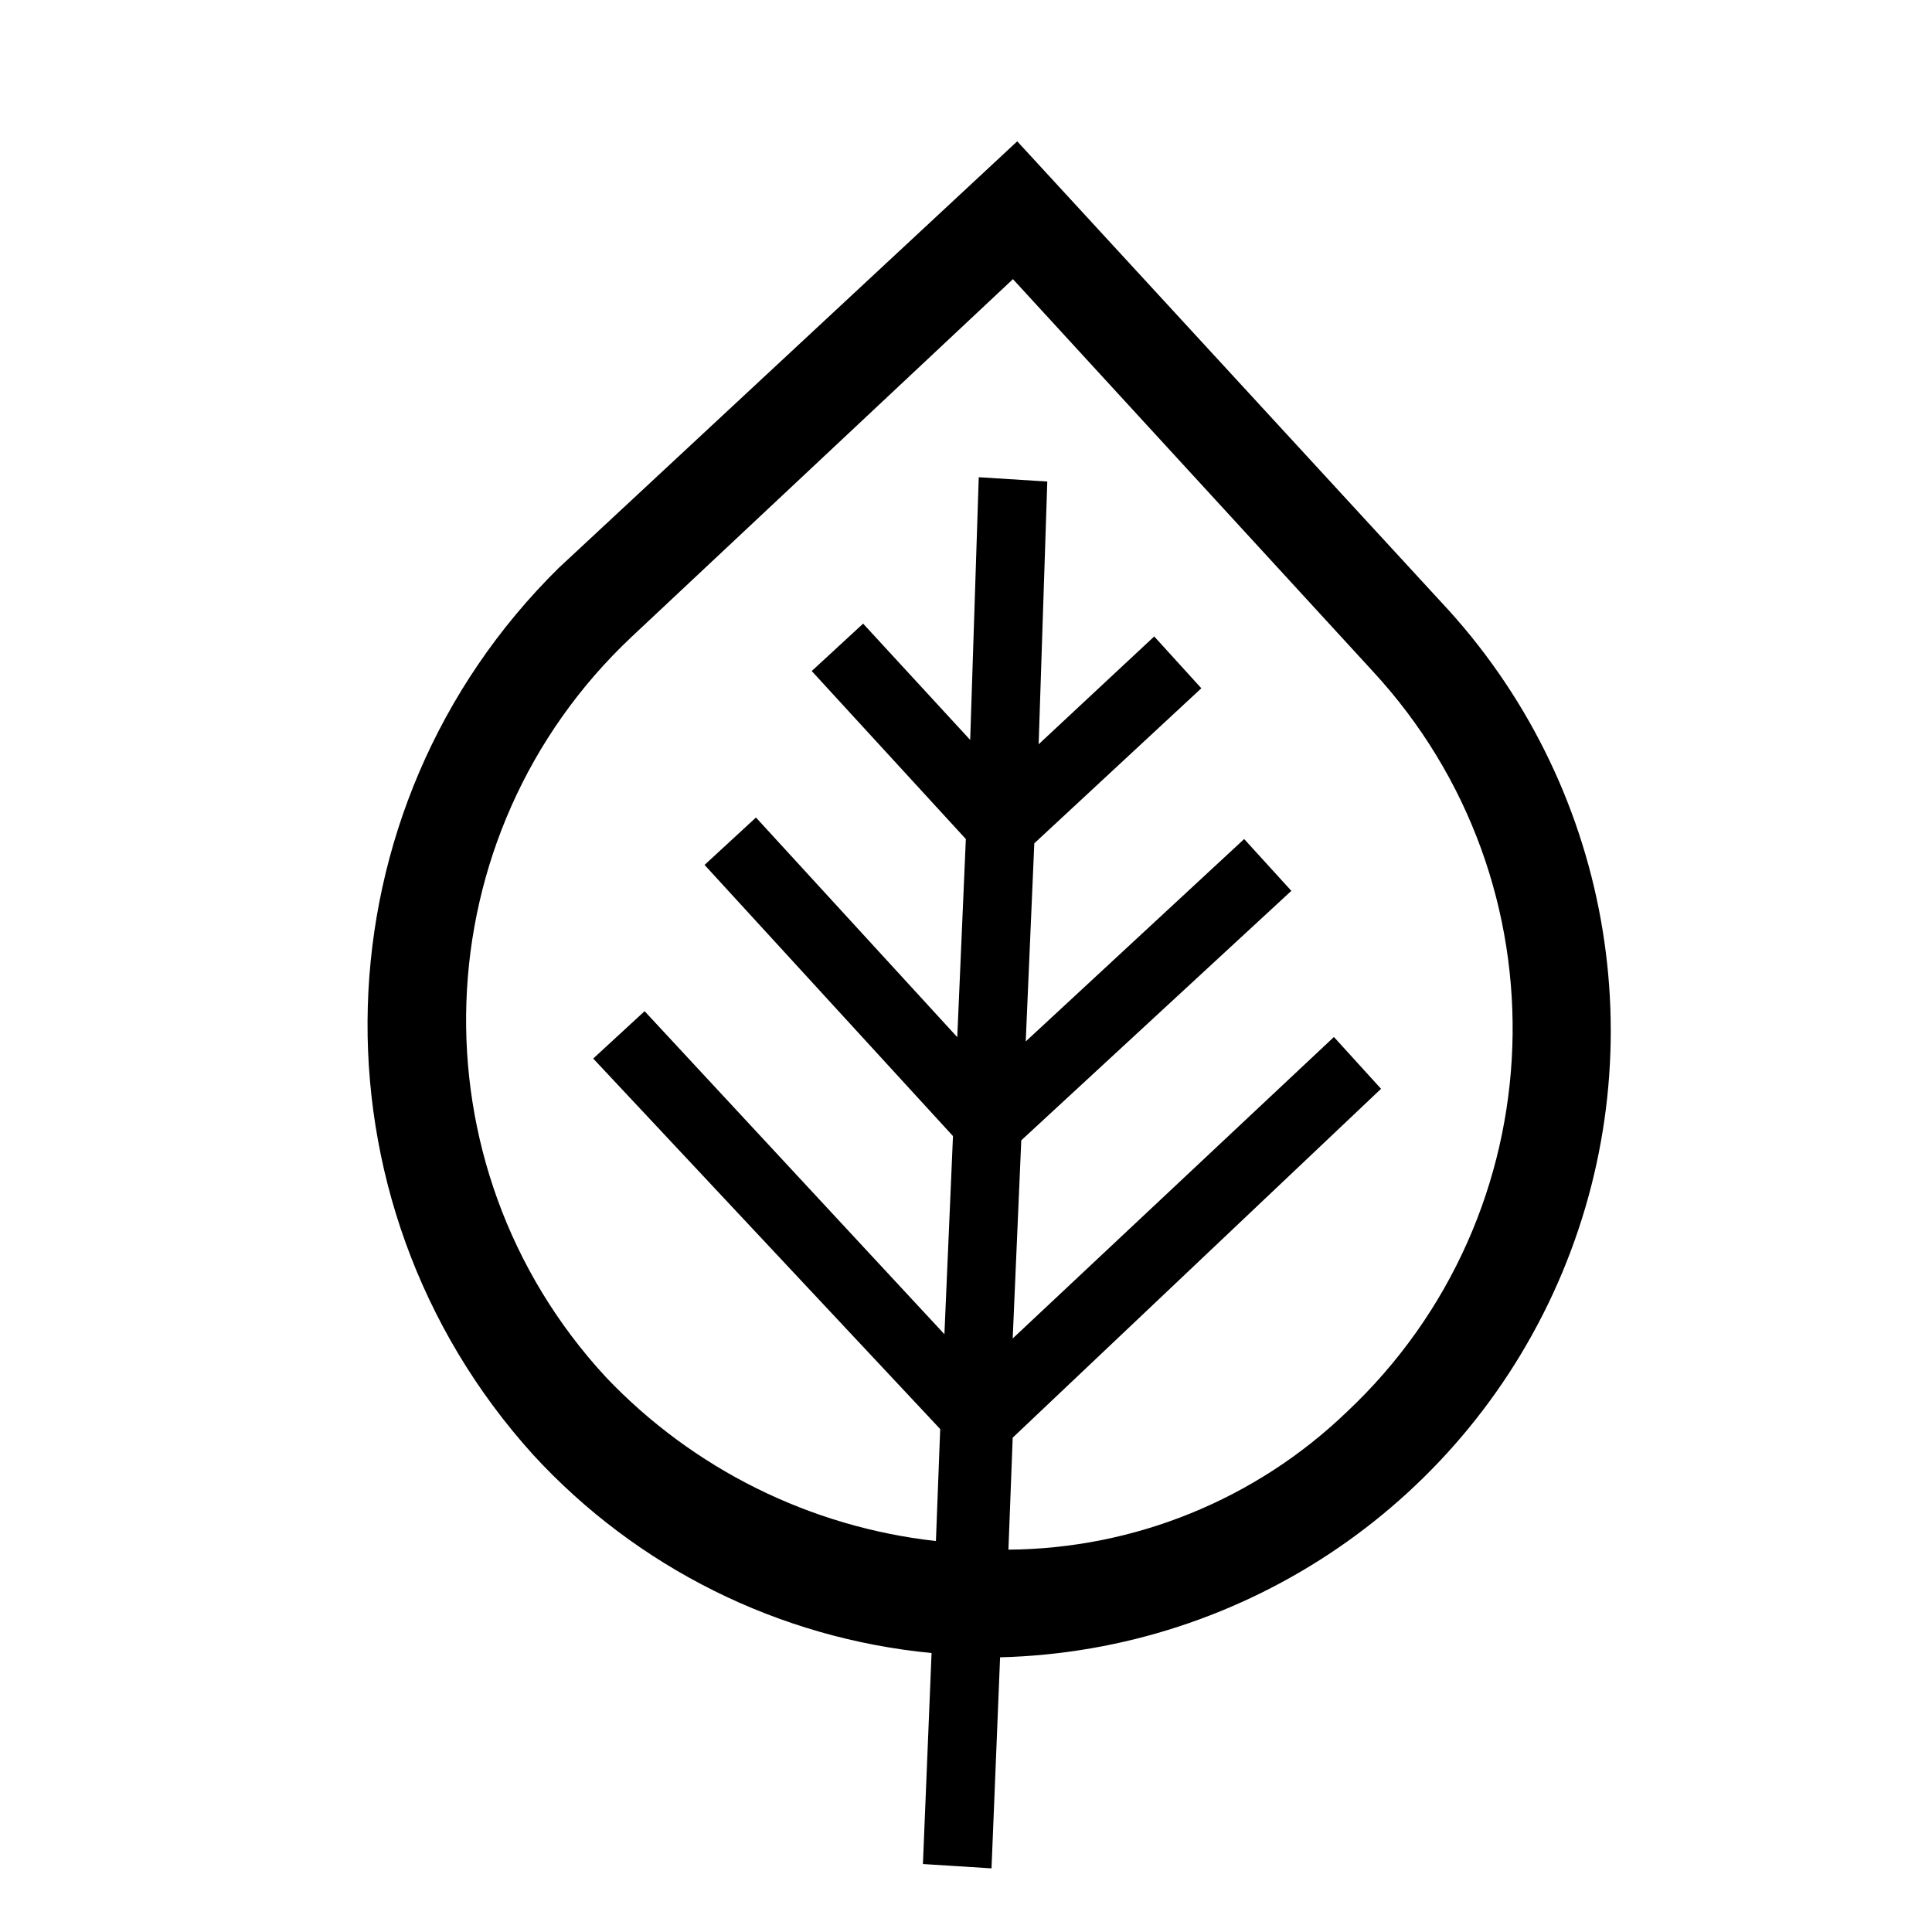
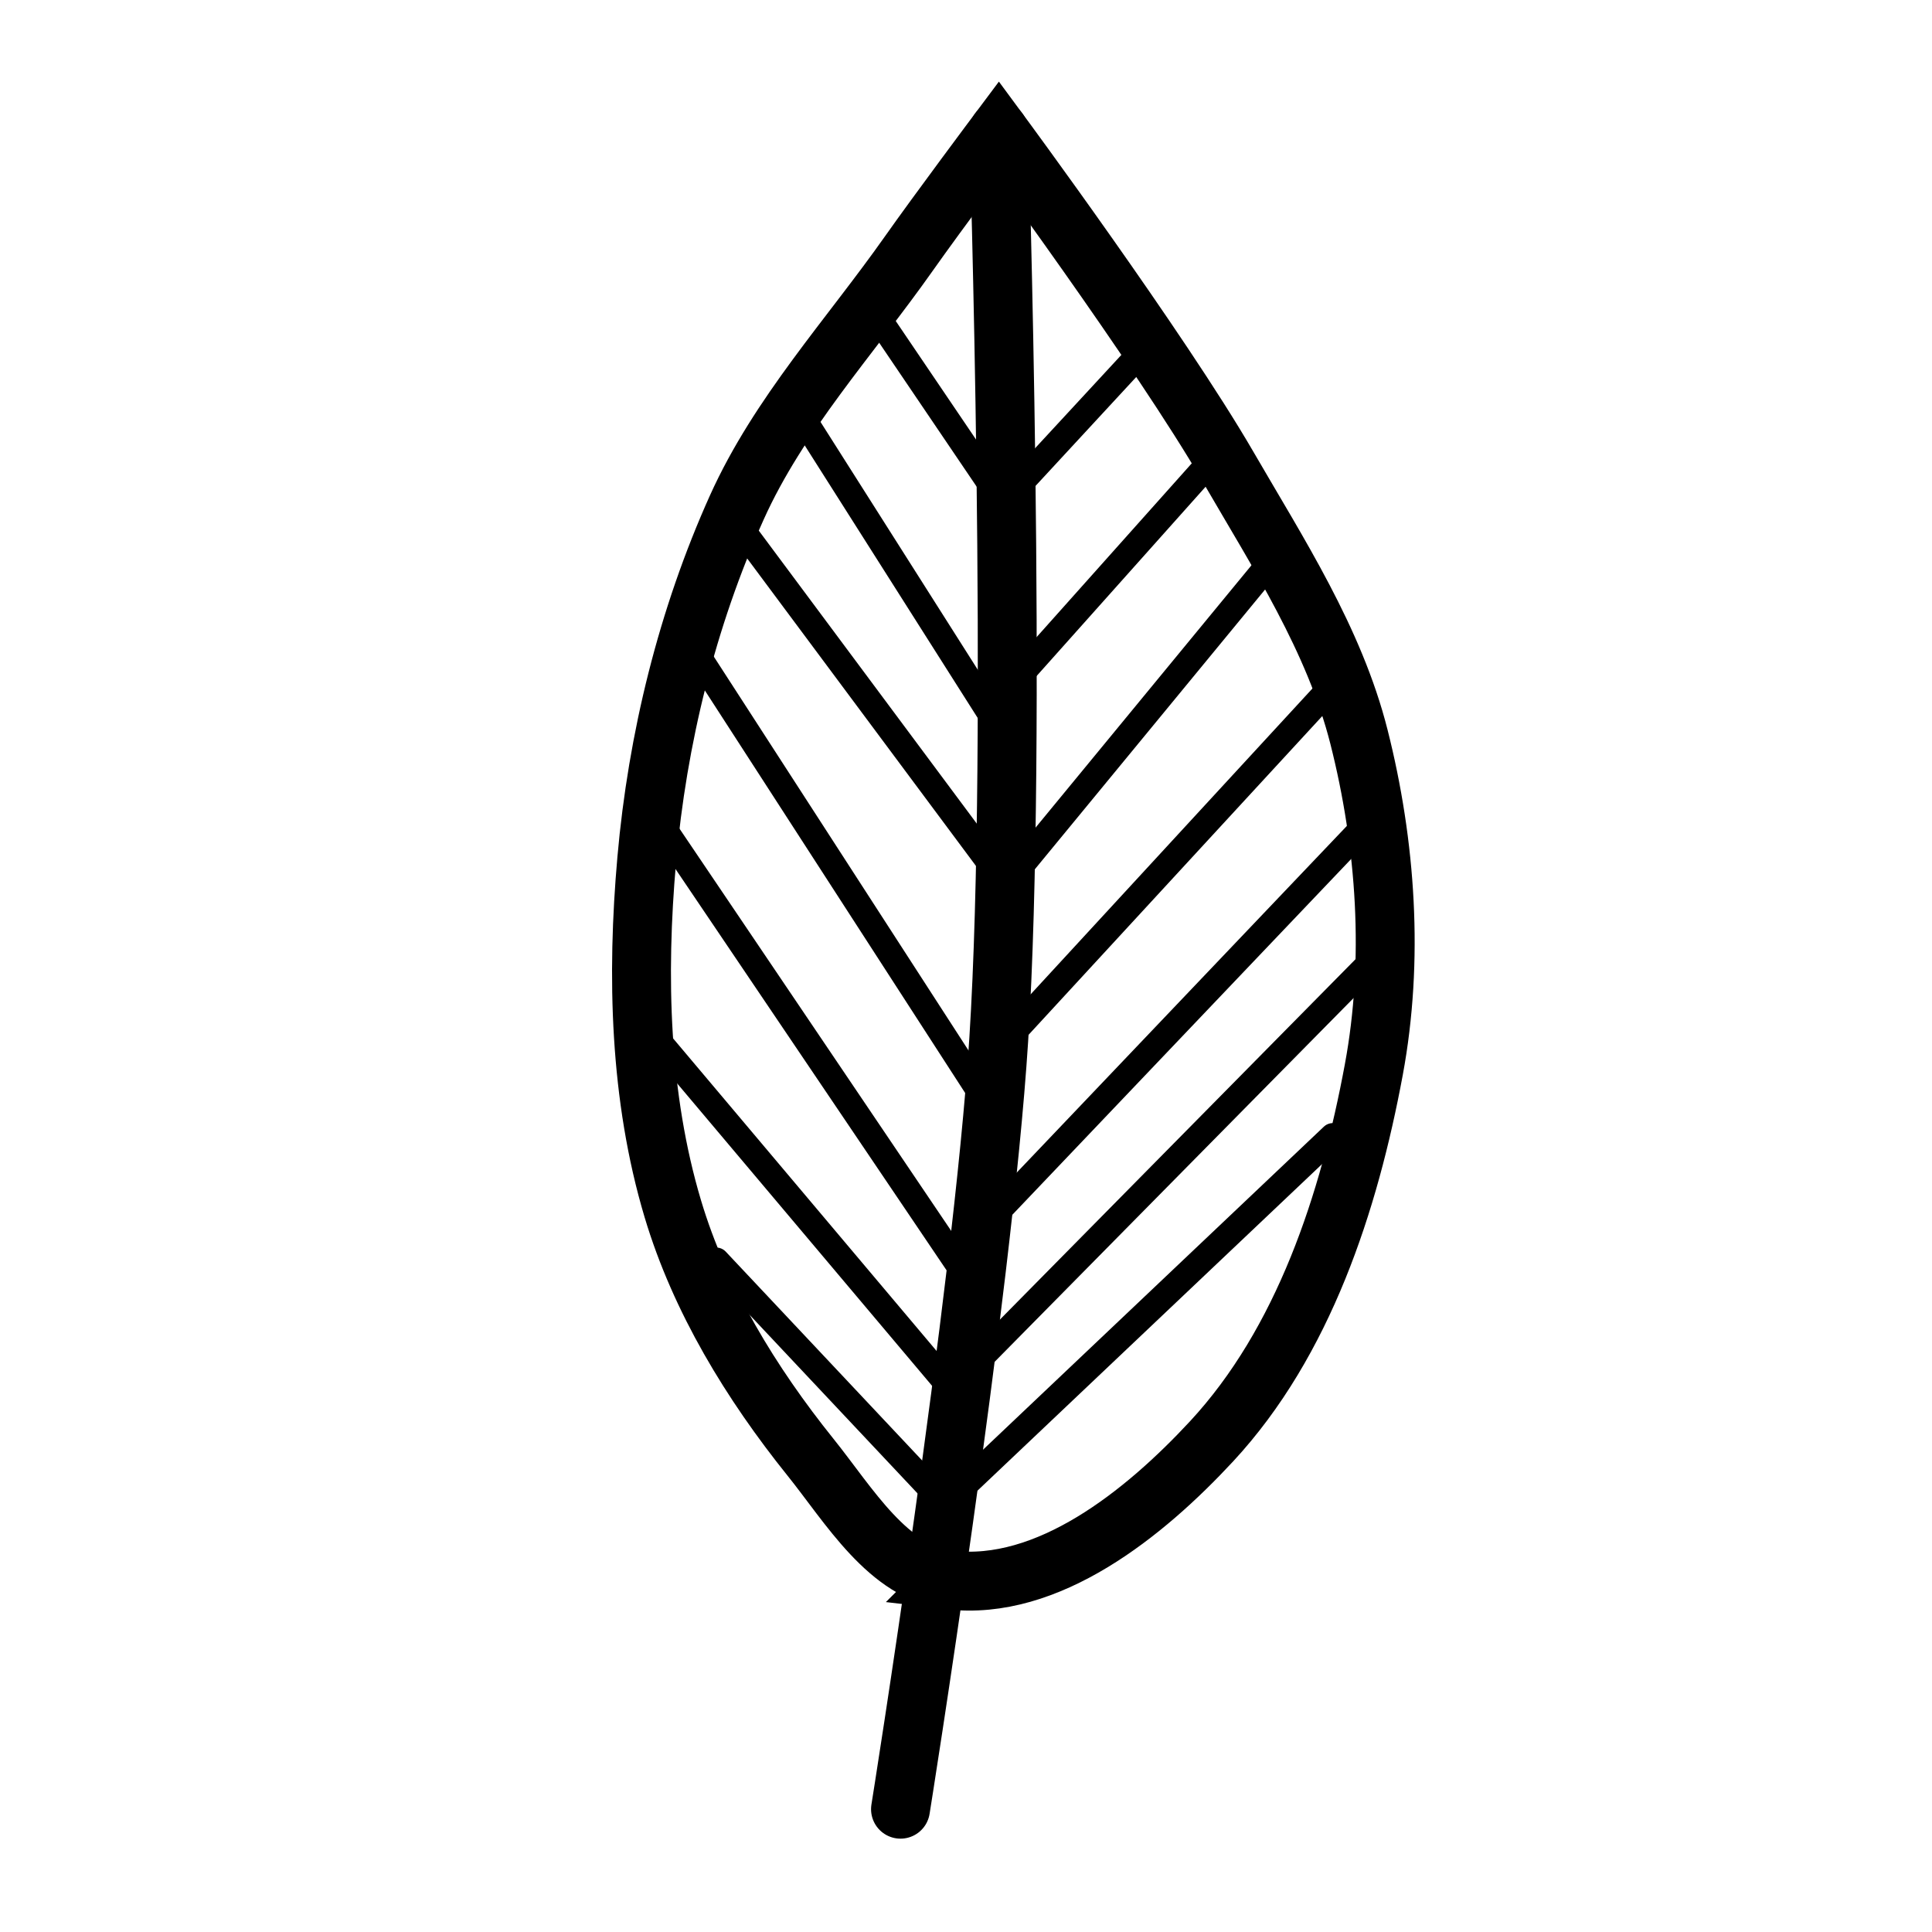
- <svg xmlns="http://www.w3.org/2000/svg" version="1.1" id="Capa_1" x="0px" y="0px" viewBox="0 0 246.027 246.027" style="enable-background:new 0 0 246.027 246.027;" xml:space="preserve">
+ <svg xmlns="http://www.w3.org/2000/svg" xml:space="preserve" style="enable-background:new 0 0 246.027 246.027;" viewBox="0 0 246.027 246.027" y="0px" x="0px" id="Capa_1" version="1.1">
  <defs id="defs37" />
  <g id="g4">
</g>
  <g id="g6">
</g>
  <g id="g8">
</g>
  <g id="g10">
</g>
  <g id="g12">
</g>
  <g id="g14">
</g>
  <g id="g16">
</g>
  <g id="g18">
</g>
  <g id="g20">
</g>
  <g id="g22">
</g>
  <g id="g24">
</g>
  <g id="g26">
</g>
  <g id="g28">
</g>
  <g id="g30">
</g>
  <g id="g32">
</g>
-   <path class="st0" d="M 4.063,-34.325" id="path4" style="stroke:#000000;stroke-width:9.215;stroke-miterlimit:4;stroke-dasharray:none;stroke-opacity:1" />
-   <path style="fill:#000000;fill-opacity:1;stroke:none;stroke-width:4.399" d="m 67.909,185.272 a 79.173,79.173 0 0 0 50.719,25.23 l -1.1,26.87 8.735,0.55 1.091,-26.875 A 79.807,79.807 0 0 0 183.533,76.682 L 129.537,17.997 71.182,72.292 A 81.654,81.654 0 0 0 67.909,185.272 M 174.793,85.457 a 67.007,67.007 0 0 1 -3.272,94.33 62.833,62.833 0 0 1 -43.105,17.55 l 0.545,-14.26 46.906,-44.425 -6,-6.598 -40.906,38.39 1.091,-25.23 34.392,-31.77 -6.008,-6.598 -27.816,25.775 1.091,-25.23 21.271,-19.745 -6,-6.598 -14.717,13.728 1.1,-33.455 -8.727,-0.55 -1.091,33.455 -13.635,-14.81 -6.545,6.035 19.626,21.394 -1.091,25.23 -25.635,-27.97 -6.545,6.035 31.634,34.533 -1.091,25.23 -38.179,-41.135 -6.545,6.03 44.187,47.183 -0.545,14.26 A 68.463,68.463 0 0 1 77.186,175.402 67.007,67.007 0 0 1 80.458,81.072 L 128.991,35.547 Z" class="cls-1" id="Bok" />
+   <g transform="translate(-173.0529)" id="g889">
+     <path style="fill:none;stroke:#000000;stroke-width:7.5;stroke-linecap:round;stroke-linejoin:miter;stroke-miterlimit:4;stroke-dasharray:none;stroke-opacity:1" d="m 287.726,230.39 c 0,0 10.421,-65.13 12.51,-97.994 2.447,-38.494 0,-115.716 0,-115.716" id="path840" />
+     <path style="fill:none;stroke:#000000;stroke-width:7.5;stroke-linecap:butt;stroke-linejoin:miter;stroke-miterlimit:4;stroke-dasharray:none;stroke-opacity:1" d="m 293.981,201.2 c 12.494,1.482 24.805,-8.433 33.36,-17.659 11.708,-12.625 17.52,-30.414 20.66,-47.344 2.578,-13.902 1.576,-28.668 -1.895,-42.373 -3.129,-12.354 -10.289,-23.376 -16.68,-34.402 -8.652,-14.926 -29.19,-42.742 -29.19,-42.742 v 0 c 0,0 -7.743,10.354 -11.467,15.637 -7.497,10.634 -16.552,20.452 -21.892,32.317 -6.33,14.065 -10.112,29.463 -11.467,44.827 -1.306,14.803 -0.935,30.219 3.317,44.458 3.451,11.554 9.979,22.243 17.533,31.643 4.935,6.141 9.899,14.709 17.722,15.637 z" id="path842" />
+     <path style="fill:none;stroke:#000000;stroke-width:3.3;stroke-linecap:round;stroke-linejoin:miter;stroke-miterlimit:4;stroke-dasharray:none;stroke-opacity:1" d="M 285.277,41.099 300.757,63.951 318.817,44.417" id="path844" />
+     <path style="fill:none;stroke:#000000;stroke-width:3.3;stroke-linecap:round;stroke-linejoin:miter;stroke-miterlimit:4;stroke-dasharray:none;stroke-opacity:1" d="m 274.588,52.157 24.326,38.332 27.643,-30.96" id="path846" />
+     <path style="fill:none;stroke:#000000;stroke-width:3.3;stroke-linecap:round;stroke-linejoin:miter;stroke-miterlimit:4;stroke-dasharray:none;stroke-opacity:1" d="M 266.848,66.531 301.126,112.603 335.403,70.954" id="path848" />
+     <path style="fill:none;stroke:#000000;stroke-width:3.3;stroke-linecap:round;stroke-linejoin:miter;stroke-miterlimit:4;stroke-dasharray:none;stroke-opacity:1" d="M 260.951,82.011 296.703,137.297 344.249,85.697" id="path850" />
+     <path style="fill:none;stroke:#000000;stroke-width:3.3;stroke-linecap:round;stroke-linejoin:miter;stroke-miterlimit:4;stroke-dasharray:none;stroke-opacity:1" d="m 256.897,104.494 37.595,55.655 51.6,-54.181" id="path852" />
+     <path style="fill:none;stroke:#000000;stroke-width:3.3;stroke-linecap:round;stroke-linejoin:miter;stroke-miterlimit:4;stroke-dasharray:none;stroke-opacity:1" d="m 256.528,132.137 37.595,44.598 54.918,-55.655" id="path854" />
+     <path style="fill:none;stroke:#000000;stroke-width:3.3;stroke-linecap:round;stroke-linejoin:miter;stroke-miterlimit:4;stroke-dasharray:none;stroke-opacity:1" d="m 342.775,144.669 -49.389,46.809 -29.117,-30.96" id="path856" />
+   </g>
</svg>
